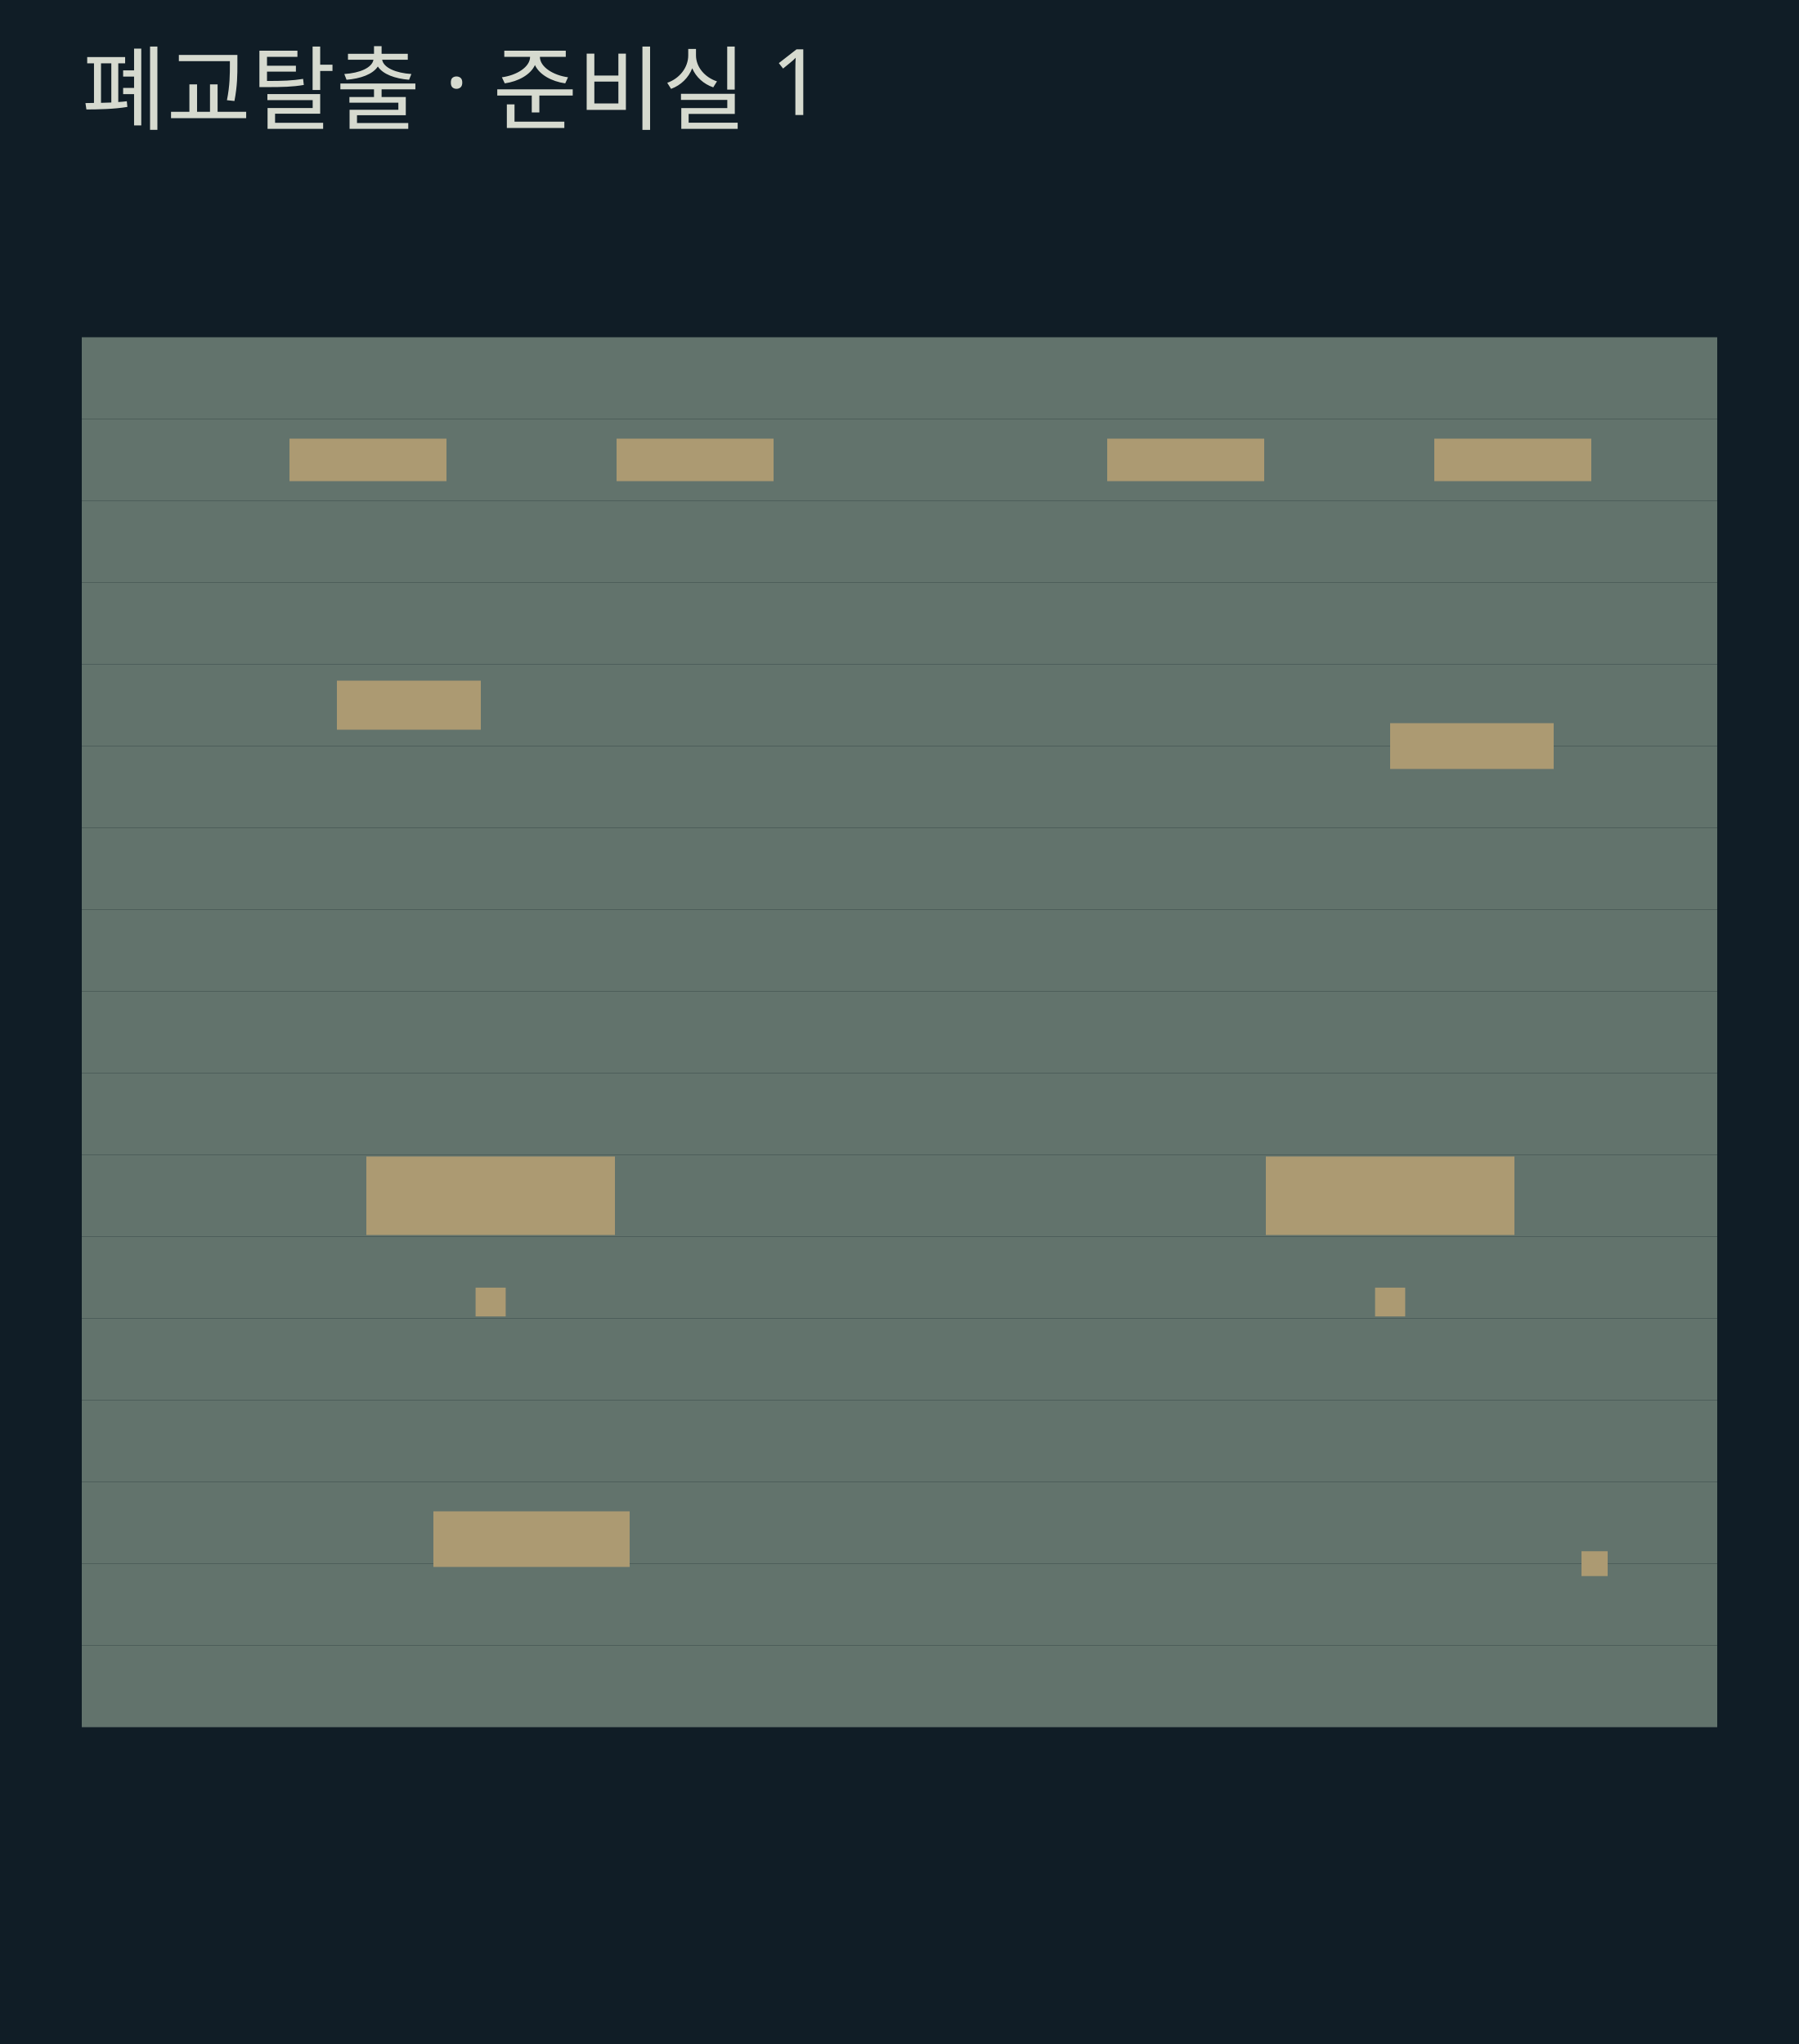
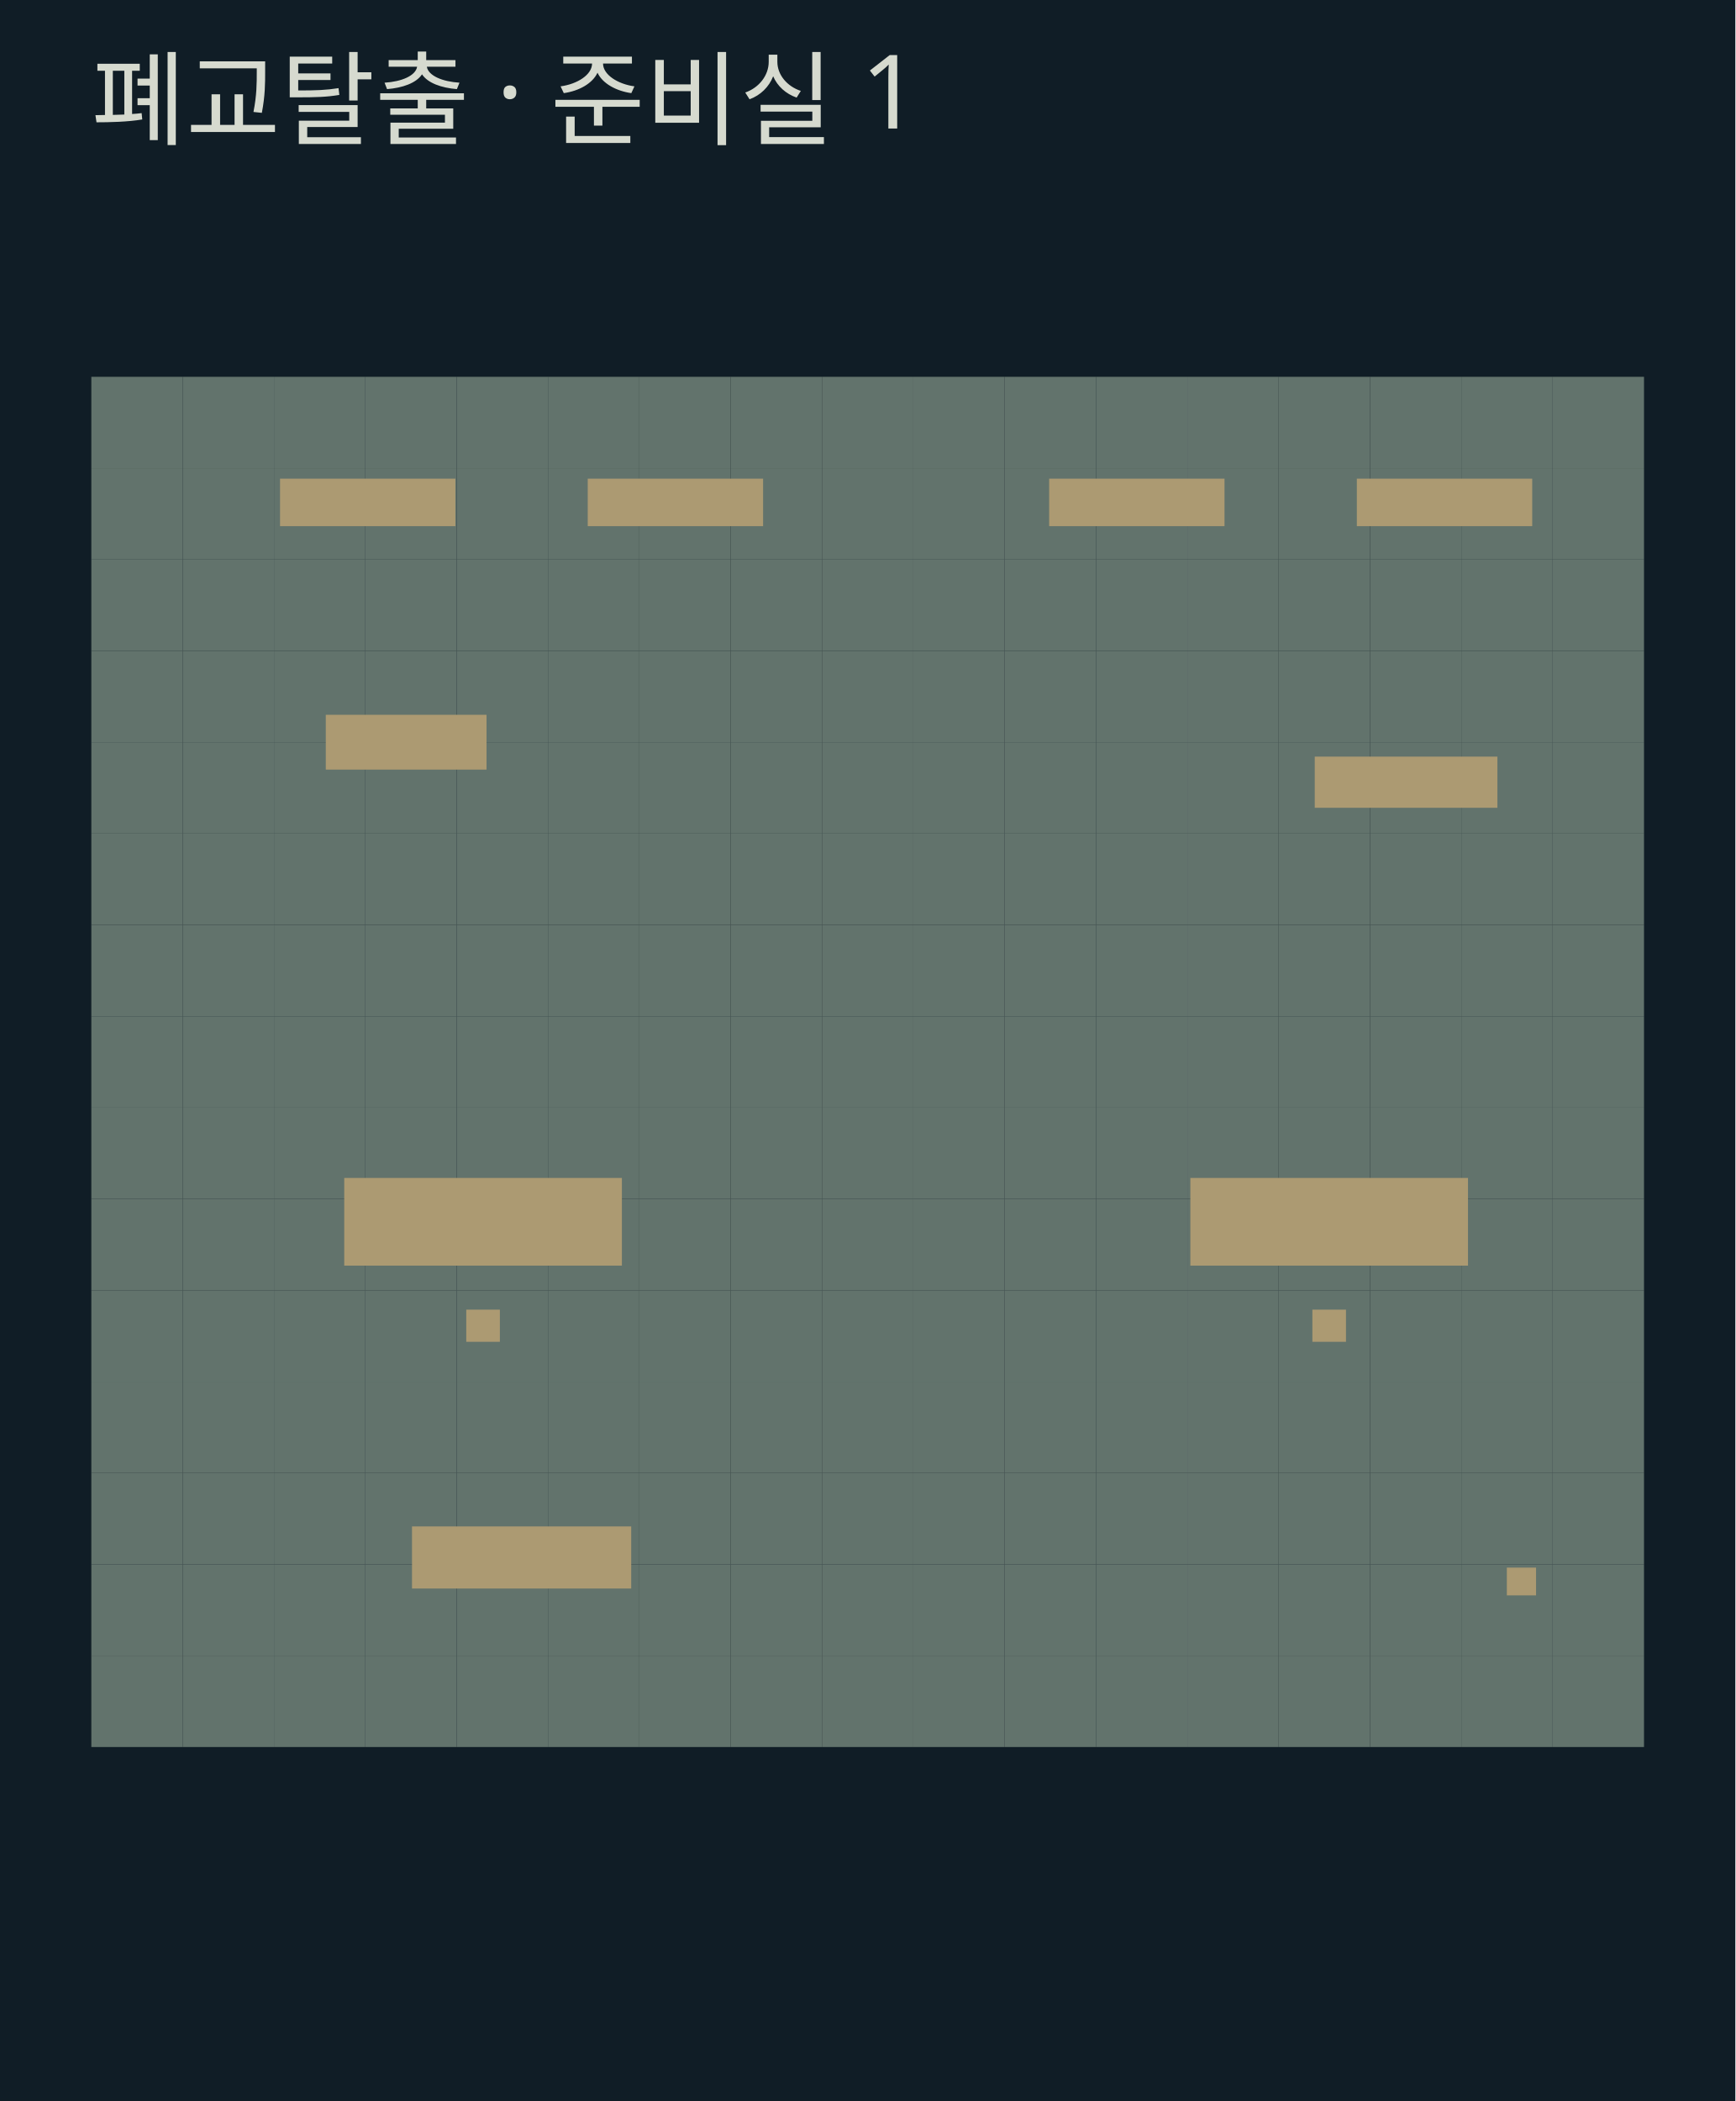
- <svg xmlns="http://www.w3.org/2000/svg" viewBox="0 0 352 400">
-   <rect width="352" height="400" fill="#101d26" />
+ <svg xmlns="http://www.w3.org/2000/svg" viewBox="0 0 304 368">
+   <rect width="304" height="368" fill="#101d26" />
  <style>text{font:10px sans-serif;fill:#d6dacf}</style>
  <text x="16" y="24" style="font-size:18px">폐교탈출 · 준비실 1</text>
-   <rect x="16" y="322" width="16" height="16" fill="#62736c" />
-   <rect x="16" y="306" width="16" height="16" fill="#62736c" />
  <rect x="16" y="290" width="16" height="16" fill="#62736c" />
  <rect x="16" y="274" width="16" height="16" fill="#62736c" />
  <rect x="16" y="258" width="16" height="16" fill="#62736c" />
  <rect x="16" y="242" width="16" height="16" fill="#62736c" />
  <rect x="16" y="226" width="16" height="16" fill="#62736c" />
  <rect x="16" y="210" width="16" height="16" fill="#62736c" />
  <rect x="16" y="194" width="16" height="16" fill="#62736c" />
  <rect x="16" y="178" width="16" height="16" fill="#62736c" />
  <rect x="16" y="162" width="16" height="16" fill="#62736c" />
  <rect x="16" y="146" width="16" height="16" fill="#62736c" />
  <rect x="16" y="130" width="16" height="16" fill="#62736c" />
  <rect x="16" y="114" width="16" height="16" fill="#62736c" />
  <rect x="16" y="98" width="16" height="16" fill="#62736c" />
  <rect x="16" y="82" width="16" height="16" fill="#62736c" />
  <rect x="16" y="66" width="16" height="16" fill="#62736c" />
-   <rect x="32" y="322" width="16" height="16" fill="#62736c" />
-   <rect x="32" y="306" width="16" height="16" fill="#62736c" />
  <rect x="32" y="290" width="16" height="16" fill="#62736c" />
  <rect x="32" y="274" width="16" height="16" fill="#62736c" />
  <rect x="32" y="258" width="16" height="16" fill="#62736c" />
  <rect x="32" y="242" width="16" height="16" fill="#62736c" />
  <rect x="32" y="226" width="16" height="16" fill="#62736c" />
  <rect x="32" y="210" width="16" height="16" fill="#62736c" />
  <rect x="32" y="194" width="16" height="16" fill="#62736c" />
  <rect x="32" y="178" width="16" height="16" fill="#62736c" />
  <rect x="32" y="162" width="16" height="16" fill="#62736c" />
  <rect x="32" y="146" width="16" height="16" fill="#62736c" />
  <rect x="32" y="130" width="16" height="16" fill="#62736c" />
  <rect x="32" y="114" width="16" height="16" fill="#62736c" />
  <rect x="32" y="98" width="16" height="16" fill="#62736c" />
  <rect x="32" y="82" width="16" height="16" fill="#62736c" />
  <rect x="32" y="66" width="16" height="16" fill="#62736c" />
-   <rect x="48" y="322" width="16" height="16" fill="#62736c" />
-   <rect x="48" y="306" width="16" height="16" fill="#62736c" />
  <rect x="48" y="290" width="16" height="16" fill="#62736c" />
  <rect x="48" y="274" width="16" height="16" fill="#62736c" />
  <rect x="48" y="258" width="16" height="16" fill="#62736c" />
  <rect x="48" y="242" width="16" height="16" fill="#62736c" />
  <rect x="48" y="226" width="16" height="16" fill="#62736c" />
  <rect x="48" y="210" width="16" height="16" fill="#62736c" />
  <rect x="48" y="194" width="16" height="16" fill="#62736c" />
  <rect x="48" y="178" width="16" height="16" fill="#62736c" />
  <rect x="48" y="162" width="16" height="16" fill="#62736c" />
  <rect x="48" y="146" width="16" height="16" fill="#62736c" />
  <rect x="48" y="130" width="16" height="16" fill="#62736c" />
  <rect x="48" y="114" width="16" height="16" fill="#62736c" />
  <rect x="48" y="98" width="16" height="16" fill="#62736c" />
  <rect x="48" y="82" width="16" height="16" fill="#62736c" />
  <rect x="48" y="66" width="16" height="16" fill="#62736c" />
-   <rect x="64" y="322" width="16" height="16" fill="#62736c" />
-   <rect x="64" y="306" width="16" height="16" fill="#62736c" />
  <rect x="64" y="290" width="16" height="16" fill="#62736c" />
  <rect x="64" y="274" width="16" height="16" fill="#62736c" />
  <rect x="64" y="258" width="16" height="16" fill="#62736c" />
  <rect x="64" y="242" width="16" height="16" fill="#62736c" />
  <rect x="64" y="226" width="16" height="16" fill="#62736c" />
  <rect x="64" y="210" width="16" height="16" fill="#62736c" />
  <rect x="64" y="194" width="16" height="16" fill="#62736c" />
  <rect x="64" y="178" width="16" height="16" fill="#62736c" />
  <rect x="64" y="162" width="16" height="16" fill="#62736c" />
  <rect x="64" y="146" width="16" height="16" fill="#62736c" />
  <rect x="64" y="130" width="16" height="16" fill="#62736c" />
  <rect x="64" y="114" width="16" height="16" fill="#62736c" />
  <rect x="64" y="98" width="16" height="16" fill="#62736c" />
  <rect x="64" y="82" width="16" height="16" fill="#62736c" />
  <rect x="64" y="66" width="16" height="16" fill="#62736c" />
-   <rect x="80" y="322" width="16" height="16" fill="#62736c" />
-   <rect x="80" y="306" width="16" height="16" fill="#62736c" />
  <rect x="80" y="290" width="16" height="16" fill="#62736c" />
  <rect x="80" y="274" width="16" height="16" fill="#62736c" />
  <rect x="80" y="258" width="16" height="16" fill="#62736c" />
  <rect x="80" y="242" width="16" height="16" fill="#62736c" />
  <rect x="80" y="226" width="16" height="16" fill="#62736c" />
  <rect x="80" y="210" width="16" height="16" fill="#62736c" />
  <rect x="80" y="194" width="16" height="16" fill="#62736c" />
  <rect x="80" y="178" width="16" height="16" fill="#62736c" />
  <rect x="80" y="162" width="16" height="16" fill="#62736c" />
  <rect x="80" y="146" width="16" height="16" fill="#62736c" />
  <rect x="80" y="130" width="16" height="16" fill="#62736c" />
  <rect x="80" y="114" width="16" height="16" fill="#62736c" />
  <rect x="80" y="98" width="16" height="16" fill="#62736c" />
  <rect x="80" y="82" width="16" height="16" fill="#62736c" />
  <rect x="80" y="66" width="16" height="16" fill="#62736c" />
-   <rect x="96" y="322" width="16" height="16" fill="#62736c" />
-   <rect x="96" y="306" width="16" height="16" fill="#62736c" />
  <rect x="96" y="290" width="16" height="16" fill="#62736c" />
  <rect x="96" y="274" width="16" height="16" fill="#62736c" />
  <rect x="96" y="258" width="16" height="16" fill="#62736c" />
  <rect x="96" y="242" width="16" height="16" fill="#62736c" />
  <rect x="96" y="226" width="16" height="16" fill="#62736c" />
  <rect x="96" y="210" width="16" height="16" fill="#62736c" />
  <rect x="96" y="194" width="16" height="16" fill="#62736c" />
  <rect x="96" y="178" width="16" height="16" fill="#62736c" />
  <rect x="96" y="162" width="16" height="16" fill="#62736c" />
  <rect x="96" y="146" width="16" height="16" fill="#62736c" />
  <rect x="96" y="130" width="16" height="16" fill="#62736c" />
  <rect x="96" y="114" width="16" height="16" fill="#62736c" />
  <rect x="96" y="98" width="16" height="16" fill="#62736c" />
  <rect x="96" y="82" width="16" height="16" fill="#62736c" />
  <rect x="96" y="66" width="16" height="16" fill="#62736c" />
-   <rect x="112" y="322" width="16" height="16" fill="#62736c" />
-   <rect x="112" y="306" width="16" height="16" fill="#62736c" />
  <rect x="112" y="290" width="16" height="16" fill="#62736c" />
  <rect x="112" y="274" width="16" height="16" fill="#62736c" />
  <rect x="112" y="258" width="16" height="16" fill="#62736c" />
  <rect x="112" y="242" width="16" height="16" fill="#62736c" />
  <rect x="112" y="226" width="16" height="16" fill="#62736c" />
  <rect x="112" y="210" width="16" height="16" fill="#62736c" />
  <rect x="112" y="194" width="16" height="16" fill="#62736c" />
  <rect x="112" y="178" width="16" height="16" fill="#62736c" />
  <rect x="112" y="162" width="16" height="16" fill="#62736c" />
  <rect x="112" y="146" width="16" height="16" fill="#62736c" />
  <rect x="112" y="130" width="16" height="16" fill="#62736c" />
  <rect x="112" y="114" width="16" height="16" fill="#62736c" />
  <rect x="112" y="98" width="16" height="16" fill="#62736c" />
  <rect x="112" y="82" width="16" height="16" fill="#62736c" />
  <rect x="112" y="66" width="16" height="16" fill="#62736c" />
-   <rect x="128" y="322" width="16" height="16" fill="#62736c" />
-   <rect x="128" y="306" width="16" height="16" fill="#62736c" />
  <rect x="128" y="290" width="16" height="16" fill="#62736c" />
  <rect x="128" y="274" width="16" height="16" fill="#62736c" />
  <rect x="128" y="258" width="16" height="16" fill="#62736c" />
  <rect x="128" y="242" width="16" height="16" fill="#62736c" />
  <rect x="128" y="226" width="16" height="16" fill="#62736c" />
  <rect x="128" y="210" width="16" height="16" fill="#62736c" />
  <rect x="128" y="194" width="16" height="16" fill="#62736c" />
  <rect x="128" y="178" width="16" height="16" fill="#62736c" />
  <rect x="128" y="162" width="16" height="16" fill="#62736c" />
  <rect x="128" y="146" width="16" height="16" fill="#62736c" />
  <rect x="128" y="130" width="16" height="16" fill="#62736c" />
  <rect x="128" y="114" width="16" height="16" fill="#62736c" />
  <rect x="128" y="98" width="16" height="16" fill="#62736c" />
  <rect x="128" y="82" width="16" height="16" fill="#62736c" />
  <rect x="128" y="66" width="16" height="16" fill="#62736c" />
-   <rect x="144" y="322" width="16" height="16" fill="#62736c" />
-   <rect x="144" y="306" width="16" height="16" fill="#62736c" />
  <rect x="144" y="290" width="16" height="16" fill="#62736c" />
  <rect x="144" y="274" width="16" height="16" fill="#62736c" />
  <rect x="144" y="258" width="16" height="16" fill="#62736c" />
  <rect x="144" y="242" width="16" height="16" fill="#62736c" />
  <rect x="144" y="226" width="16" height="16" fill="#62736c" />
  <rect x="144" y="210" width="16" height="16" fill="#62736c" />
  <rect x="144" y="194" width="16" height="16" fill="#62736c" />
  <rect x="144" y="178" width="16" height="16" fill="#62736c" />
  <rect x="144" y="162" width="16" height="16" fill="#62736c" />
  <rect x="144" y="146" width="16" height="16" fill="#62736c" />
  <rect x="144" y="130" width="16" height="16" fill="#62736c" />
  <rect x="144" y="114" width="16" height="16" fill="#62736c" />
  <rect x="144" y="98" width="16" height="16" fill="#62736c" />
  <rect x="144" y="82" width="16" height="16" fill="#62736c" />
  <rect x="144" y="66" width="16" height="16" fill="#62736c" />
-   <rect x="160" y="322" width="16" height="16" fill="#62736c" />
-   <rect x="160" y="306" width="16" height="16" fill="#62736c" />
  <rect x="160" y="290" width="16" height="16" fill="#62736c" />
  <rect x="160" y="274" width="16" height="16" fill="#62736c" />
  <rect x="160" y="258" width="16" height="16" fill="#62736c" />
  <rect x="160" y="242" width="16" height="16" fill="#62736c" />
  <rect x="160" y="226" width="16" height="16" fill="#62736c" />
  <rect x="160" y="210" width="16" height="16" fill="#62736c" />
  <rect x="160" y="194" width="16" height="16" fill="#62736c" />
  <rect x="160" y="178" width="16" height="16" fill="#62736c" />
  <rect x="160" y="162" width="16" height="16" fill="#62736c" />
  <rect x="160" y="146" width="16" height="16" fill="#62736c" />
  <rect x="160" y="130" width="16" height="16" fill="#62736c" />
  <rect x="160" y="114" width="16" height="16" fill="#62736c" />
  <rect x="160" y="98" width="16" height="16" fill="#62736c" />
  <rect x="160" y="82" width="16" height="16" fill="#62736c" />
  <rect x="160" y="66" width="16" height="16" fill="#62736c" />
-   <rect x="176" y="322" width="16" height="16" fill="#62736c" />
-   <rect x="176" y="306" width="16" height="16" fill="#62736c" />
  <rect x="176" y="290" width="16" height="16" fill="#62736c" />
  <rect x="176" y="274" width="16" height="16" fill="#62736c" />
  <rect x="176" y="258" width="16" height="16" fill="#62736c" />
  <rect x="176" y="242" width="16" height="16" fill="#62736c" />
  <rect x="176" y="226" width="16" height="16" fill="#62736c" />
  <rect x="176" y="210" width="16" height="16" fill="#62736c" />
  <rect x="176" y="194" width="16" height="16" fill="#62736c" />
  <rect x="176" y="178" width="16" height="16" fill="#62736c" />
  <rect x="176" y="162" width="16" height="16" fill="#62736c" />
  <rect x="176" y="146" width="16" height="16" fill="#62736c" />
  <rect x="176" y="130" width="16" height="16" fill="#62736c" />
  <rect x="176" y="114" width="16" height="16" fill="#62736c" />
  <rect x="176" y="98" width="16" height="16" fill="#62736c" />
  <rect x="176" y="82" width="16" height="16" fill="#62736c" />
  <rect x="176" y="66" width="16" height="16" fill="#62736c" />
-   <rect x="192" y="322" width="16" height="16" fill="#62736c" />
-   <rect x="192" y="306" width="16" height="16" fill="#62736c" />
  <rect x="192" y="290" width="16" height="16" fill="#62736c" />
  <rect x="192" y="274" width="16" height="16" fill="#62736c" />
  <rect x="192" y="258" width="16" height="16" fill="#62736c" />
  <rect x="192" y="242" width="16" height="16" fill="#62736c" />
  <rect x="192" y="226" width="16" height="16" fill="#62736c" />
  <rect x="192" y="210" width="16" height="16" fill="#62736c" />
  <rect x="192" y="194" width="16" height="16" fill="#62736c" />
  <rect x="192" y="178" width="16" height="16" fill="#62736c" />
  <rect x="192" y="162" width="16" height="16" fill="#62736c" />
  <rect x="192" y="146" width="16" height="16" fill="#62736c" />
  <rect x="192" y="130" width="16" height="16" fill="#62736c" />
  <rect x="192" y="114" width="16" height="16" fill="#62736c" />
  <rect x="192" y="98" width="16" height="16" fill="#62736c" />
  <rect x="192" y="82" width="16" height="16" fill="#62736c" />
  <rect x="192" y="66" width="16" height="16" fill="#62736c" />
-   <rect x="208" y="322" width="16" height="16" fill="#62736c" />
-   <rect x="208" y="306" width="16" height="16" fill="#62736c" />
  <rect x="208" y="290" width="16" height="16" fill="#62736c" />
  <rect x="208" y="274" width="16" height="16" fill="#62736c" />
  <rect x="208" y="258" width="16" height="16" fill="#62736c" />
  <rect x="208" y="242" width="16" height="16" fill="#62736c" />
  <rect x="208" y="226" width="16" height="16" fill="#62736c" />
  <rect x="208" y="210" width="16" height="16" fill="#62736c" />
  <rect x="208" y="194" width="16" height="16" fill="#62736c" />
  <rect x="208" y="178" width="16" height="16" fill="#62736c" />
  <rect x="208" y="162" width="16" height="16" fill="#62736c" />
  <rect x="208" y="146" width="16" height="16" fill="#62736c" />
  <rect x="208" y="130" width="16" height="16" fill="#62736c" />
  <rect x="208" y="114" width="16" height="16" fill="#62736c" />
  <rect x="208" y="98" width="16" height="16" fill="#62736c" />
  <rect x="208" y="82" width="16" height="16" fill="#62736c" />
  <rect x="208" y="66" width="16" height="16" fill="#62736c" />
-   <rect x="224" y="322" width="16" height="16" fill="#62736c" />
-   <rect x="224" y="306" width="16" height="16" fill="#62736c" />
  <rect x="224" y="290" width="16" height="16" fill="#62736c" />
  <rect x="224" y="274" width="16" height="16" fill="#62736c" />
  <rect x="224" y="258" width="16" height="16" fill="#62736c" />
  <rect x="224" y="242" width="16" height="16" fill="#62736c" />
  <rect x="224" y="226" width="16" height="16" fill="#62736c" />
  <rect x="224" y="210" width="16" height="16" fill="#62736c" />
  <rect x="224" y="194" width="16" height="16" fill="#62736c" />
  <rect x="224" y="178" width="16" height="16" fill="#62736c" />
  <rect x="224" y="162" width="16" height="16" fill="#62736c" />
  <rect x="224" y="146" width="16" height="16" fill="#62736c" />
  <rect x="224" y="130" width="16" height="16" fill="#62736c" />
  <rect x="224" y="114" width="16" height="16" fill="#62736c" />
  <rect x="224" y="98" width="16" height="16" fill="#62736c" />
  <rect x="224" y="82" width="16" height="16" fill="#62736c" />
  <rect x="224" y="66" width="16" height="16" fill="#62736c" />
-   <rect x="240" y="322" width="16" height="16" fill="#62736c" />
-   <rect x="240" y="306" width="16" height="16" fill="#62736c" />
  <rect x="240" y="290" width="16" height="16" fill="#62736c" />
  <rect x="240" y="274" width="16" height="16" fill="#62736c" />
  <rect x="240" y="258" width="16" height="16" fill="#62736c" />
  <rect x="240" y="242" width="16" height="16" fill="#62736c" />
  <rect x="240" y="226" width="16" height="16" fill="#62736c" />
  <rect x="240" y="210" width="16" height="16" fill="#62736c" />
  <rect x="240" y="194" width="16" height="16" fill="#62736c" />
  <rect x="240" y="178" width="16" height="16" fill="#62736c" />
  <rect x="240" y="162" width="16" height="16" fill="#62736c" />
  <rect x="240" y="146" width="16" height="16" fill="#62736c" />
  <rect x="240" y="130" width="16" height="16" fill="#62736c" />
  <rect x="240" y="114" width="16" height="16" fill="#62736c" />
  <rect x="240" y="98" width="16" height="16" fill="#62736c" />
  <rect x="240" y="82" width="16" height="16" fill="#62736c" />
  <rect x="240" y="66" width="16" height="16" fill="#62736c" />
-   <rect x="256" y="322" width="16" height="16" fill="#62736c" />
-   <rect x="256" y="306" width="16" height="16" fill="#62736c" />
  <rect x="256" y="290" width="16" height="16" fill="#62736c" />
  <rect x="256" y="274" width="16" height="16" fill="#62736c" />
  <rect x="256" y="258" width="16" height="16" fill="#62736c" />
  <rect x="256" y="242" width="16" height="16" fill="#62736c" />
  <rect x="256" y="226" width="16" height="16" fill="#62736c" />
  <rect x="256" y="210" width="16" height="16" fill="#62736c" />
  <rect x="256" y="194" width="16" height="16" fill="#62736c" />
  <rect x="256" y="178" width="16" height="16" fill="#62736c" />
  <rect x="256" y="162" width="16" height="16" fill="#62736c" />
  <rect x="256" y="146" width="16" height="16" fill="#62736c" />
  <rect x="256" y="130" width="16" height="16" fill="#62736c" />
  <rect x="256" y="114" width="16" height="16" fill="#62736c" />
  <rect x="256" y="98" width="16" height="16" fill="#62736c" />
  <rect x="256" y="82" width="16" height="16" fill="#62736c" />
  <rect x="256" y="66" width="16" height="16" fill="#62736c" />
-   <rect x="272" y="322" width="16" height="16" fill="#62736c" />
-   <rect x="272" y="306" width="16" height="16" fill="#62736c" />
  <rect x="272" y="290" width="16" height="16" fill="#62736c" />
  <rect x="272" y="274" width="16" height="16" fill="#62736c" />
  <rect x="272" y="258" width="16" height="16" fill="#62736c" />
  <rect x="272" y="242" width="16" height="16" fill="#62736c" />
  <rect x="272" y="226" width="16" height="16" fill="#62736c" />
  <rect x="272" y="210" width="16" height="16" fill="#62736c" />
  <rect x="272" y="194" width="16" height="16" fill="#62736c" />
  <rect x="272" y="178" width="16" height="16" fill="#62736c" />
  <rect x="272" y="162" width="16" height="16" fill="#62736c" />
  <rect x="272" y="146" width="16" height="16" fill="#62736c" />
  <rect x="272" y="130" width="16" height="16" fill="#62736c" />
  <rect x="272" y="114" width="16" height="16" fill="#62736c" />
  <rect x="272" y="98" width="16" height="16" fill="#62736c" />
  <rect x="272" y="82" width="16" height="16" fill="#62736c" />
  <rect x="272" y="66" width="16" height="16" fill="#62736c" />
-   <rect x="288" y="322" width="16" height="16" fill="#62736c" />
-   <rect x="288" y="306" width="16" height="16" fill="#62736c" />
-   <rect x="288" y="290" width="16" height="16" fill="#62736c" />
-   <rect x="288" y="274" width="16" height="16" fill="#62736c" />
-   <rect x="288" y="258" width="16" height="16" fill="#62736c" />
-   <rect x="288" y="242" width="16" height="16" fill="#62736c" />
-   <rect x="288" y="226" width="16" height="16" fill="#62736c" />
-   <rect x="288" y="210" width="16" height="16" fill="#62736c" />
-   <rect x="288" y="194" width="16" height="16" fill="#62736c" />
-   <rect x="288" y="178" width="16" height="16" fill="#62736c" />
-   <rect x="288" y="162" width="16" height="16" fill="#62736c" />
-   <rect x="288" y="146" width="16" height="16" fill="#62736c" />
-   <rect x="288" y="130" width="16" height="16" fill="#62736c" />
-   <rect x="288" y="114" width="16" height="16" fill="#62736c" />
-   <rect x="288" y="98" width="16" height="16" fill="#62736c" />
-   <rect x="288" y="82" width="16" height="16" fill="#62736c" />
-   <rect x="288" y="66" width="16" height="16" fill="#62736c" />
-   <rect x="304" y="322" width="16" height="16" fill="#62736c" />
-   <rect x="304" y="306" width="16" height="16" fill="#62736c" />
-   <rect x="304" y="290" width="16" height="16" fill="#62736c" />
-   <rect x="304" y="274" width="16" height="16" fill="#62736c" />
-   <rect x="304" y="258" width="16" height="16" fill="#62736c" />
-   <rect x="304" y="242" width="16" height="16" fill="#62736c" />
-   <rect x="304" y="226" width="16" height="16" fill="#62736c" />
-   <rect x="304" y="210" width="16" height="16" fill="#62736c" />
-   <rect x="304" y="194" width="16" height="16" fill="#62736c" />
-   <rect x="304" y="178" width="16" height="16" fill="#62736c" />
-   <rect x="304" y="162" width="16" height="16" fill="#62736c" />
-   <rect x="304" y="146" width="16" height="16" fill="#62736c" />
-   <rect x="304" y="130" width="16" height="16" fill="#62736c" />
-   <rect x="304" y="114" width="16" height="16" fill="#62736c" />
-   <rect x="304" y="98" width="16" height="16" fill="#62736c" />
-   <rect x="304" y="82" width="16" height="16" fill="#62736c" />
-   <rect x="304" y="66" width="16" height="16" fill="#62736c" />
-   <rect x="320" y="322" width="16" height="16" fill="#62736c" />
-   <rect x="320" y="306" width="16" height="16" fill="#62736c" />
-   <rect x="320" y="290" width="16" height="16" fill="#62736c" />
-   <rect x="320" y="274" width="16" height="16" fill="#62736c" />
-   <rect x="320" y="258" width="16" height="16" fill="#62736c" />
-   <rect x="320" y="242" width="16" height="16" fill="#62736c" />
-   <rect x="320" y="226" width="16" height="16" fill="#62736c" />
-   <rect x="320" y="210" width="16" height="16" fill="#62736c" />
-   <rect x="320" y="194" width="16" height="16" fill="#62736c" />
-   <rect x="320" y="178" width="16" height="16" fill="#62736c" />
-   <rect x="320" y="162" width="16" height="16" fill="#62736c" />
-   <rect x="320" y="146" width="16" height="16" fill="#62736c" />
-   <rect x="320" y="130" width="16" height="16" fill="#62736c" />
-   <rect x="320" y="114" width="16" height="16" fill="#62736c" />
-   <rect x="320" y="98" width="16" height="16" fill="#62736c" />
-   <rect x="320" y="82" width="16" height="16" fill="#62736c" />
-   <rect x="320" y="66" width="16" height="16" fill="#62736c" />
-   <rect x="56.64" y="85.84" width="30.72" height="8.32" fill="#ac9a72" />
-   <rect x="120.64" y="85.84" width="30.72" height="8.32" fill="#ac9a72" />
-   <rect x="216.64" y="85.84" width="30.72" height="8.32" fill="#ac9a72" />
-   <rect x="280.64" y="85.84" width="30.72" height="8.32" fill="#ac9a72" />
-   <rect x="71.68" y="226.32" width="48.64" height="15.36" fill="#ac9a72" />
-   <rect x="93.056" y="251.984" width="5.888" height="5.632" fill="#ac9a72" />
-   <rect x="247.68" y="226.32" width="48.64" height="15.36" fill="#ac9a72" />
-   <rect x="269.056" y="251.984" width="5.888" height="5.632" fill="#ac9a72" />
-   <rect x="65.92" y="133.2" width="28.16" height="9.6" fill="#ac9a72" />
-   <rect x="272.0" y="141.52" width="32.0" height="8.96" fill="#ac9a72" />
-   <rect x="84.8" y="295.76" width="38.4" height="10.88" fill="#ac9a72" />
-   <rect x="309.44" y="303.568" width="5.12" height="4.864" fill="#ac9a72" />
+   <rect x="49.056" y="83.84" width="30.72" height="8.32" fill="#ac9a72" />
+   <rect x="102.96" y="83.84" width="30.72" height="8.32" fill="#ac9a72" />
+   <rect x="183.792" y="83.84" width="30.72" height="8.32" fill="#ac9a72" />
+   <rect x="237.696" y="83.84" width="30.72" height="8.32" fill="#ac9a72" />
+   <rect x="60.304" y="206.32" width="48.64" height="15.36" fill="#ac9a72" />
+   <rect x="81.68" y="229.392" width="5.888" height="5.632" fill="#ac9a72" />
+   <rect x="208.528" y="206.32" width="48.64" height="15.36" fill="#ac9a72" />
+   <rect x="229.904" y="229.392" width="5.888" height="5.632" fill="#ac9a72" />
+   <rect x="57.072" y="125.2" width="28.16" height="9.6" fill="#ac9a72" />
+   <rect x="230.32" y="132.528" width="32.0" height="8.96" fill="#ac9a72" />
+   <rect x="72.176" y="267.36" width="38.4" height="10.88" fill="#ac9a72" />
+   <rect x="263.968" y="274.576" width="5.12" height="4.864" fill="#ac9a72" />
</svg>
